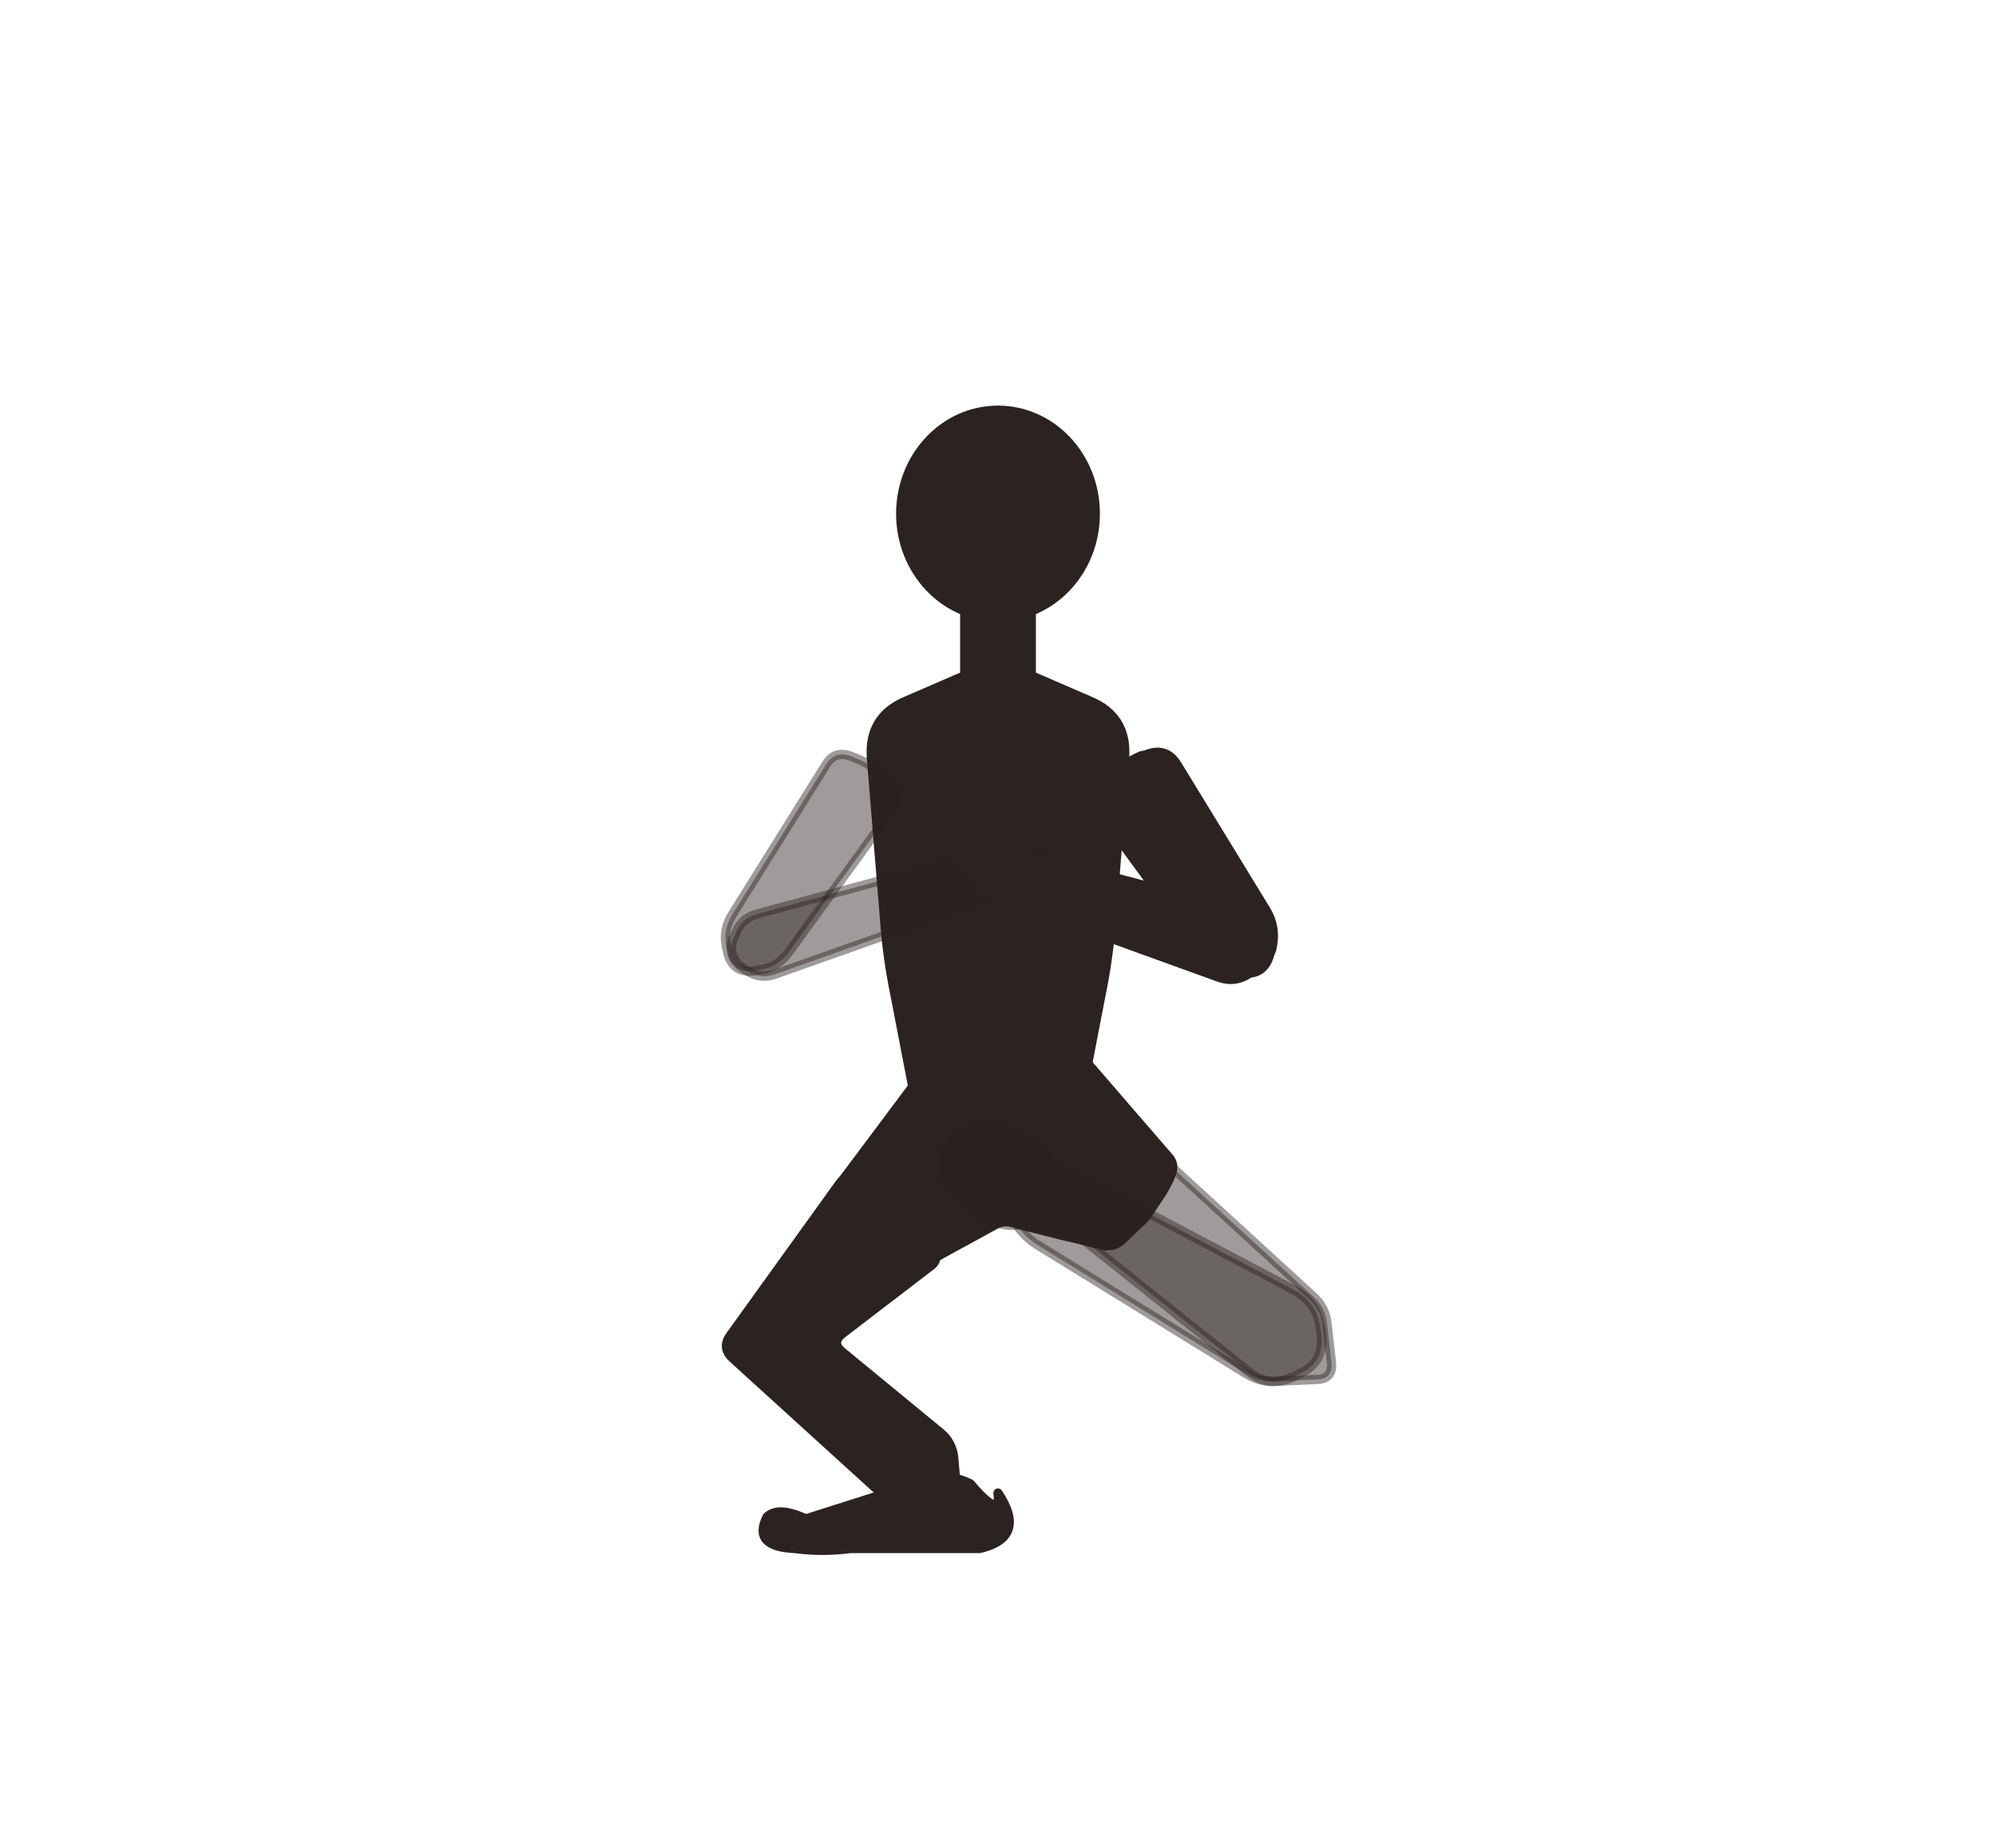
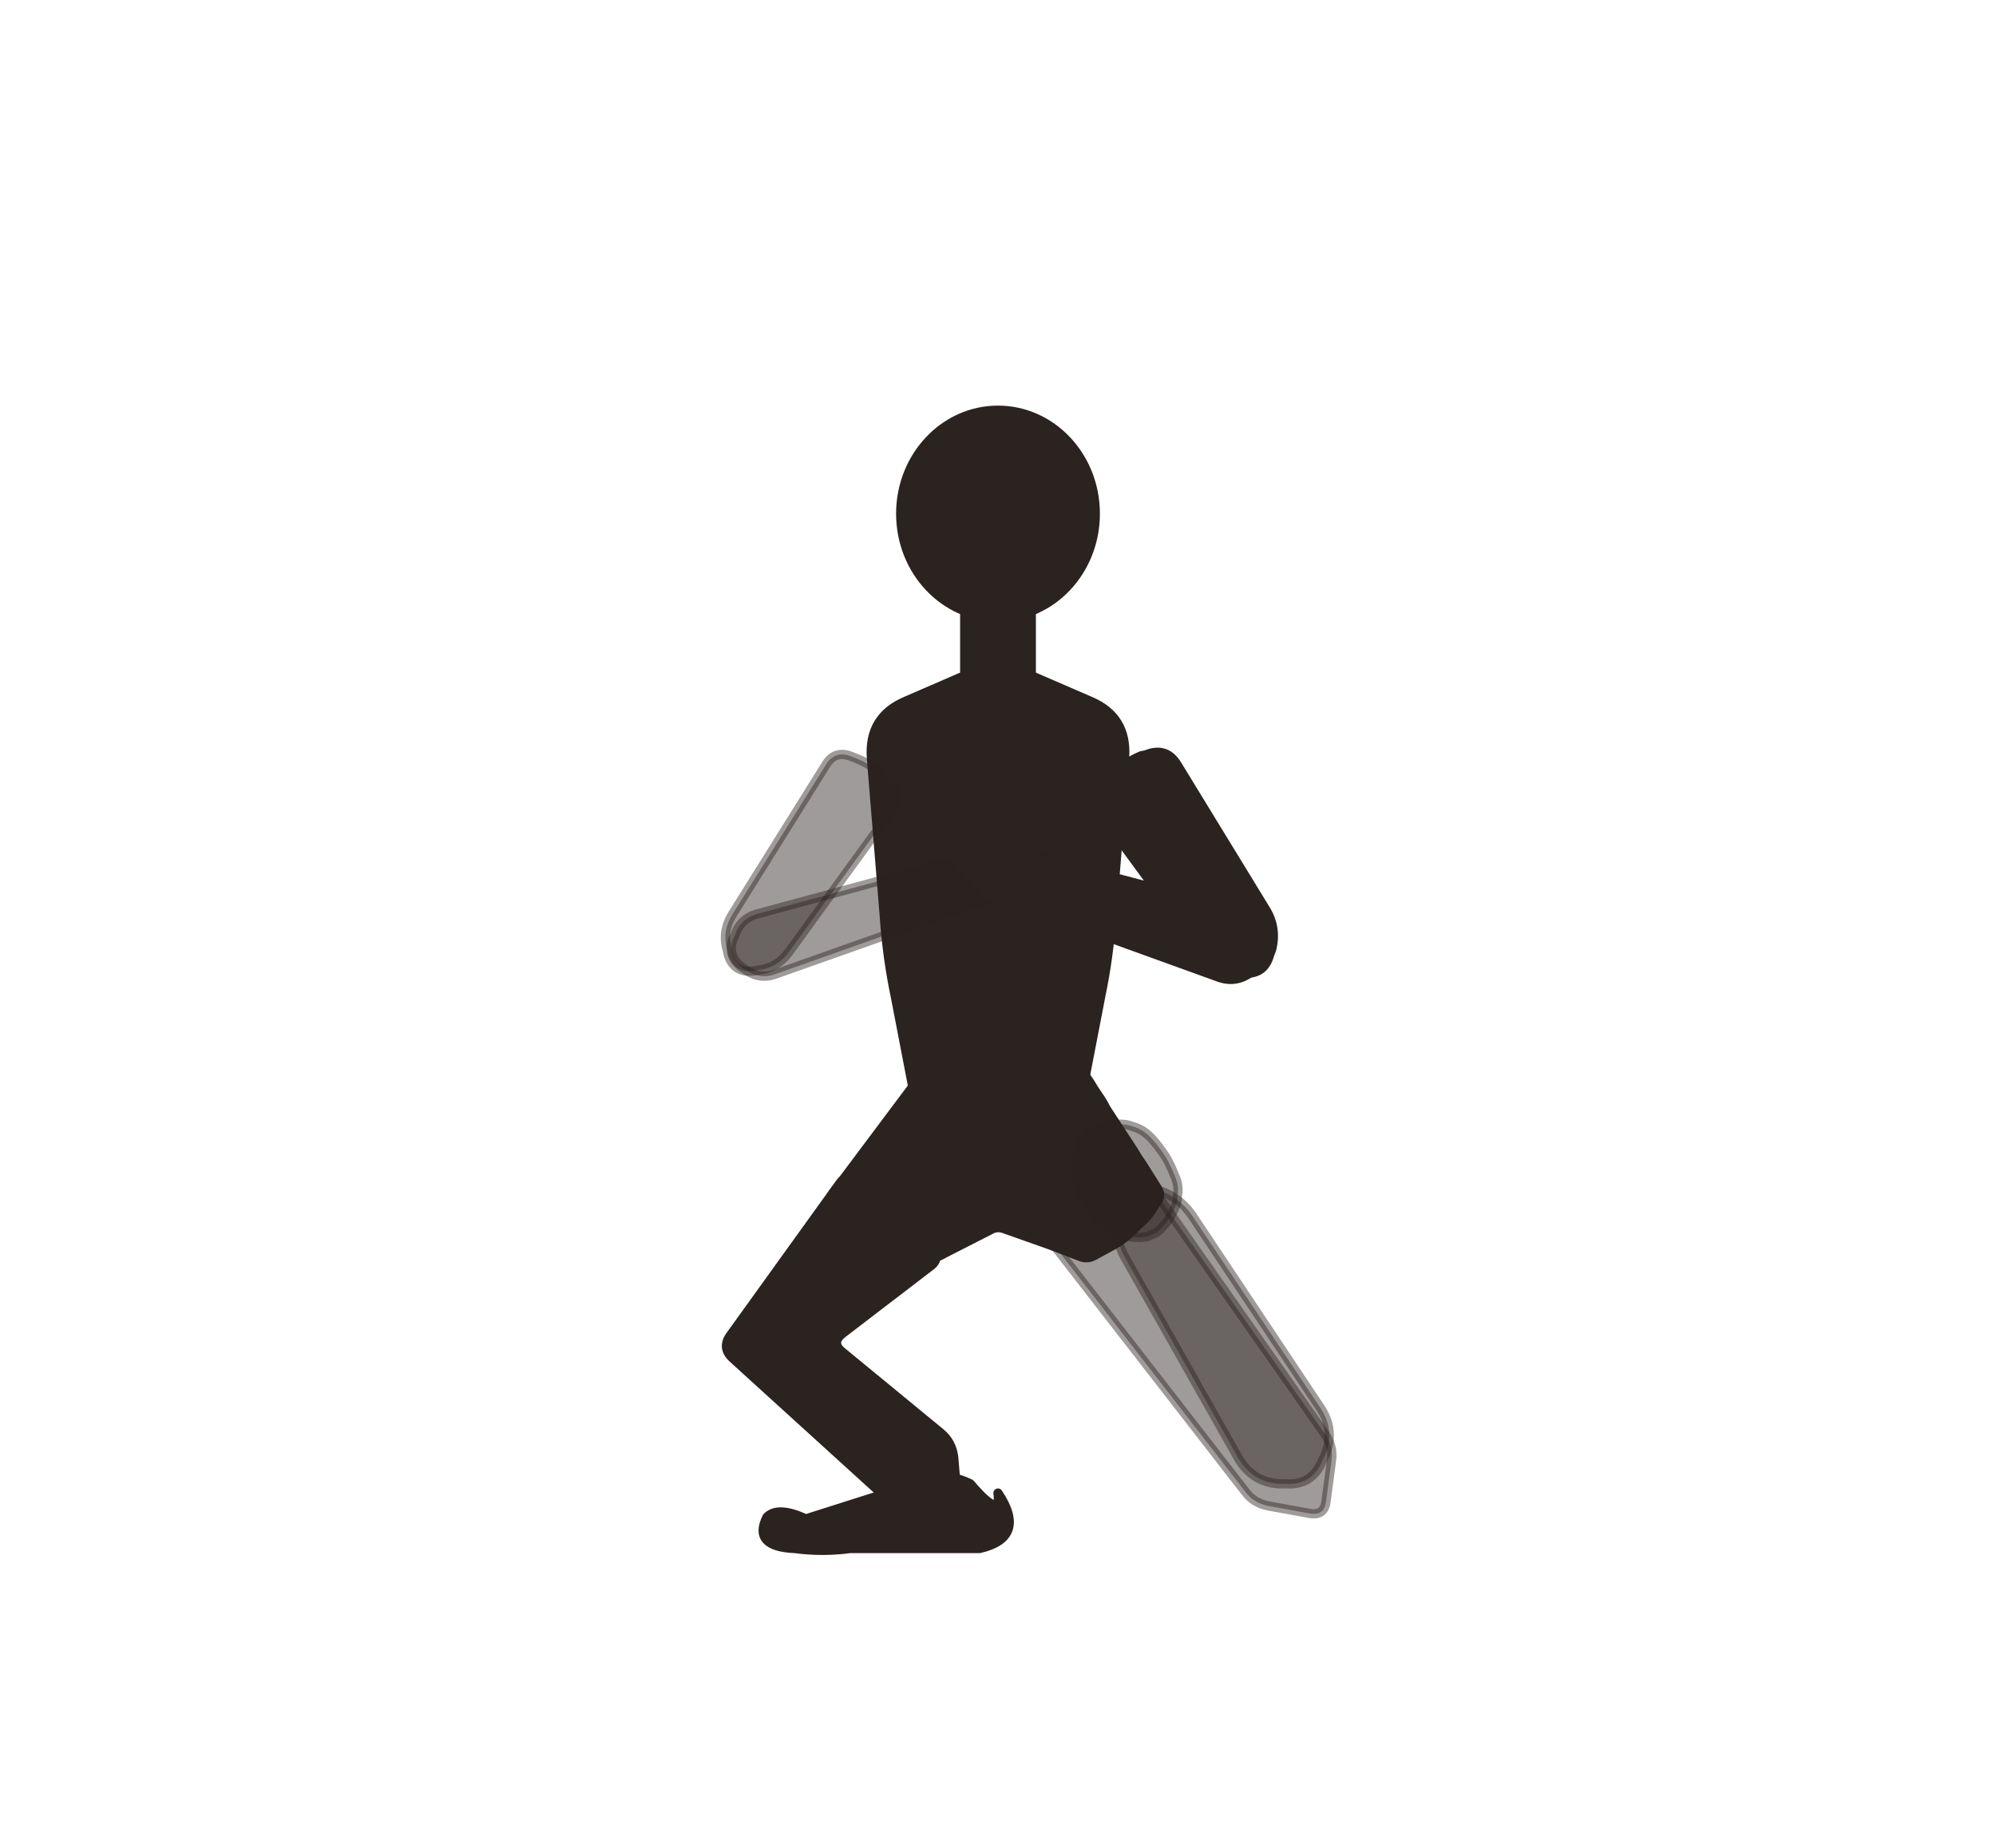
<svg xmlns="http://www.w3.org/2000/svg" viewBox="-8 0 216 200">
  <path d="M 82.8 128.2 L 71 144.6 Q 70.1 145.9 71.3 147 L 87.8 162 Q 89 163.1 90.6 163 L 94 162.8 Q 95.6 162.8 95.5 161.2 L 95.2 157.7 Q 95 156.1 93.8 155.1 L 83.1 146.3 Q 81.9 145.3 83.2 144.3 L 92.6 137.1 Q 93.9 136.2 92.7 135.1 L 84.9 127.9 Q 83.7 126.9 82.8 128.2 Z" fill="#2b2320" stroke="#2b2320" stroke-width="1" stroke-linejoin="round" />
  <path d="M 100 161.6 Q 103.2 166.4 98 167.6 L 84 167.6 Q 81 168 78 167.6 Q 73.4 167.4 75 164.2 Q 76.2 163 79.2 164.4 L 88 161.6 Q 93 158.6 97 160.6 Q 100.4 164.6 100 161.6 Z" fill="#2b2320" stroke="#2b2320" stroke-width="1" stroke-linejoin="round" />
-   <path d="M 108.5 133.6 L 127.3 148.6 Q 128.6 149.6 130.1 149.5 L 134.6 149.3 Q 136.2 149.2 136.1 147.6 L 135.6 143.2 Q 135.4 141.6 134.3 140.5 L 116.5 124.2 Q 115.3 123.1 114.3 124.4 L 108.3 131.3 Q 107.3 132.6 108.5 133.6 Z" fill="#2b2320" stroke="#2b2320" stroke-width="1" stroke-linejoin="round" fill-opacity="0.45" stroke-opacity="0.45" />
+   <path d="M 105.7 134.3 L 126.8 161.5 Q 127.7 162.7 129.3 163 L 133.7 163.8 Q 135.3 164.1 135.5 162.5 L 136.1 158 Q 136.3 156.5 135.3 155.1 L 115.6 127 Q 114.7 125.7 113.4 126.6 L 106 132.1 Q 104.7 133 105.7 134.3 Z" fill="#2b2320" stroke="#2b2320" stroke-width="1" stroke-linejoin="round" fill-opacity="0.45" stroke-opacity="0.45" />
  <path d="M 90 75.9 L 96 73.3 Q 100 71.6 104 73.3 L 110 75.9 Q 114 77.6 113.7 82 L 112.3 99.2 Q 112 103.6 111.1 107.9 L 108.9 119.3 Q 108 123.6 103.6 123.6 L 96.4 123.6 Q 92 123.6 91.1 119.3 L 88.9 107.9 Q 88 103.6 87.7 99.2 L 86.3 82 Q 86 77.6 90 75.9 Z" fill="#2b2320" stroke="#2b2320" stroke-width="1" stroke-linejoin="round" />
-   <path d="M 82.1 129.2 L 95.5 111.3 Q 96 110.6 96.8 110.2 L 99.2 109 Q 100 108.6 100.9 108.6 L 103.2 108.6 Q 104 108.6 104.6 109.2 L 118.6 125.4 Q 119.1 126.1 118.8 126.9 L 118.6 127.5 Q 118.2 128.3 117.8 129 L 116.4 131.1 Q 116 131.8 115.3 132.4 L 113.3 134.3 Q 112.8 134.7 112.3 134.8 L 112.1 134.8 Q 111.6 134.9 111 134.7 L 108.6 134.1 Q 107.7 133.9 106.9 133.7 L 101.4 132.3 Q 100.6 132.1 99.8 132.5 L 94.5 135.4 Q 93.8 135.8 93 136.2 L 90.6 137.4 Q 90.1 137.7 89.6 137.7 L 89.4 137.7 Q 88.9 137.6 88.4 137.3 L 86.1 135.7 Q 85.4 135.3 84.9 134.6 L 83.2 132.7 Q 82.7 132 82.3 131.3 L 82 130.7 Q 81.5 129.9 82.1 129.2 Z" fill="#2b2320" stroke="#2b2320" stroke-width="1" stroke-linejoin="round" />
-   <path d="M 132 139.6 L 108.5 127.2 Q 106.1 126 103.4 126.6 L 102.8 126.8 Q 100.2 127.4 101 130 L 101.1 130.6 Q 101.9 133.2 104.2 134.7 L 126.9 148.7 Q 129.4 150.2 132 149 L 132.6 148.7 Q 135.3 147.5 135 144.6 L 134.9 143.9 Q 134.6 141 132 139.6 Z" fill="#2b2320" stroke="#2b2320" stroke-width="1" stroke-linejoin="round" fill-opacity="0.45" stroke-opacity="0.45" />
-   <path d="M 94.2 124.9 L 94.2 125 Q 94 125.8 94.1 126.5 L 94.1 126.8 Q 94.3 127.6 94.7 128.3 L 94.8 128.6 Q 95.3 129.4 95.9 130 L 96.1 130.2 Q 96.8 131 97.7 131.5 L 98 131.6 Q 98.8 132.1 99.8 132.3 L 100.1 132.4 Q 101 132.7 101.9 132.6 L 102.2 132.6 Q 103 132.6 103.8 132.3 L 104 132.2 Q 104.8 131.9 105.3 131.4 L 105.4 131.2 Q 105.9 130.7 106.1 130 L 106.2 129.8 Q 106.4 129.1 106.4 128.3 L 106.4 128.1 Q 106.4 127.2 106.1 126.5 L 106 126.1 Q 105.7 125.2 105 124.6 L 104.6 124.3 Q 103.8 123.6 102.9 123 L 102.6 122.9 Q 101.7 122.3 100.6 122 L 100.2 121.8 Q 99.3 121.5 98.3 121.7 L 98 121.8 Q 97.2 122 96.5 122.4 L 96.3 122.5 Q 95.6 122.9 95.1 123.5 L 95 123.6 Q 94.4 124.1 94.2 124.9 Z" fill="#2b2320" stroke="#2b2320" stroke-width="1" stroke-linejoin="round" fill-opacity="0.45" stroke-opacity="0.45" />
+   <path d="M 82.1 129.2 L 95.5 111.3 Q 96 110.6 96.8 110.2 L 99.2 109 Q 100 108.6 100.9 108.6 L 103.2 108.6 Q 104 108.6 104.5 109.3 L 109.5 116.5 Q 110 117.2 110.4 117.9 L 110.8 118.5 Q 111.3 119.2 111.7 120 L 114.7 124.6 Q 115.1 125.3 115.6 126 L 117.3 128.7 Q 117.7 129.4 117.2 130.1 L 116.8 130.7 Q 116.4 131.4 115.8 132 L 114 133.7 Q 113.3 134.3 112.6 134.7 L 110.4 135.9 Q 109.7 136.3 108.9 136 L 107.1 135.3 Q 106.3 135 105.5 134.7 L 100.7 133 Q 99.9 132.7 99.2 133.1 L 94.3 135.6 Q 93.6 136 92.8 136.3 L 90.6 137.5 Q 90.1 137.7 89.6 137.7 L 89.4 137.7 Q 88.9 137.6 88.4 137.3 L 86.1 135.7 Q 85.4 135.3 84.9 134.6 L 83.2 132.7 Q 82.7 132 82.3 131.3 L 82 130.7 Q 81.5 129.9 82.1 129.2 Z" fill="#2b2320" stroke="#2b2320" stroke-width="1" stroke-linejoin="round" />
+   <path d="M 134.9 152.4 L 121.1 131.7 Q 119.6 129.4 116.9 128.7 L 116.3 128.5 Q 113.7 127.8 113.1 130.5 L 113 131.1 Q 112.4 133.8 113.8 136.2 L 126 157.8 Q 127.5 160.4 130.4 160.6 L 131.1 160.6 Q 134 160.8 135.1 158.1 L 135.4 157.5 Q 136.5 154.8 134.9 152.4 Z" fill="#2b2320" stroke="#2b2320" stroke-width="1" stroke-linejoin="round" fill-opacity="0.45" stroke-opacity="0.45" />
+   <path d="M 109.7 122.8 L 109.6 122.9 Q 109 123.4 108.8 124.1 L 108.7 124.4 Q 108.4 125.2 108.4 126 L 108.4 126.3 Q 108.4 127.2 108.7 128.1 L 108.8 128.4 Q 109.1 129.4 109.6 130.2 L 109.7 130.5 Q 110.3 131.3 111 132 L 111.2 132.2 Q 111.9 132.8 112.7 133.3 L 113 133.4 Q 113.7 133.8 114.5 133.9 L 114.8 133.9 Q 115.5 134 116.3 133.8 L 116.4 133.7 Q 117.2 133.5 117.7 132.9 L 117.8 132.8 Q 118.3 132.3 118.7 131.6 L 118.8 131.4 Q 119.2 130.7 119.4 129.9 L 119.4 129.5 Q 119.6 128.6 119.3 127.7 L 119.1 127.2 Q 118.7 126.2 118.2 125.3 L 118 125 Q 117.4 124.1 116.7 123.3 L 116.4 123 Q 115.7 122.3 114.8 122 L 114.5 121.9 Q 113.7 121.6 112.8 121.7 L 112.6 121.7 Q 111.8 121.7 111.1 121.9 L 111 122 Q 110.2 122.2 109.7 122.8 Z" fill="#2b2320" stroke="#2b2320" stroke-width="1" stroke-linejoin="round" fill-opacity="0.45" stroke-opacity="0.45" />
  <path d="M 81.3 82.9 L 71.3 98.9 Q 70.1 100.8 70.7 102.8 L 70.8 103.3 Q 71.4 105.3 73.5 105.1 L 74 105 Q 76.1 104.8 77.4 103 L 88.5 87.7 Q 89.7 86.1 88.3 84.6 L 87.9 84.3 Q 86.5 82.8 84.7 82.1 L 84.2 81.9 Q 82.3 81.1 81.3 82.9 Z" fill="#2b2320" stroke="#2b2320" stroke-width="1" stroke-linejoin="round" fill-opacity="0.45" stroke-opacity="0.45" />
  <path d="M 76 105.4 L 95.2 98.6 Q 96.8 98.1 97.6 96.6 L 97.8 96.3 Q 98.6 94.8 97.1 94 L 96.7 93.9 Q 95.2 93.1 93.6 93.6 L 74 98.9 Q 72.1 99.4 71.5 101.3 L 71.3 101.7 Q 70.7 103.5 72.3 104.7 L 72.6 104.9 Q 74.2 106.1 76 105.4 Z" fill="#2b2320" stroke="#2b2320" stroke-width="1" stroke-linejoin="round" fill-opacity="0.45" stroke-opacity="0.45" />
  <path d="M 95.2 93.2 L 99.4 91.5 L 105 92.6 L 101.2 96.8 L 96.8 98 Z" fill="#2b2320" stroke="#2b2320" stroke-width="1" stroke-linejoin="round" fill-opacity="0.45" stroke-opacity="0.45" />
  <path d="M 111.2 88.2 L 122.1 103.1 Q 123.6 105 125.9 105.3 L 126.4 105.3 Q 128.8 105.6 129.4 103.3 L 129.6 102.8 Q 130.2 100.5 129 98.5 L 119.4 82.8 Q 118.2 80.8 116 81.7 L 115.5 81.8 Q 113.4 82.7 111.8 84.4 L 111.4 84.7 Q 109.8 86.4 111.2 88.2 Z" fill="#2b2320" stroke="#2b2320" stroke-width="1" stroke-linejoin="round" />
  <path d="M 125.9 98.5 L 106.6 93.4 Q 104.8 92.9 103.2 93.7 L 102.8 93.9 Q 101.2 94.7 102.1 96.3 L 102.3 96.7 Q 103.2 98.3 104.9 98.9 L 123.7 105.7 Q 125.7 106.5 127.4 105.2 L 127.8 104.9 Q 129.6 103.6 128.9 101.5 L 128.7 101.1 Q 128 99 125.9 98.5 Z" fill="#2b2320" stroke="#2b2320" stroke-width="1" stroke-linejoin="round" />
  <path d="M 103.2 98 L 98.8 96.8 L 95 92.6 L 100.6 91.5 L 104.8 93.2 Z" fill="#2b2320" stroke="#2b2320" stroke-width="1" stroke-linejoin="round" />
  <path d="M 103.6 77.6 L 103.6 63.7 A 3.6 3.6 0 0 0 96.4 63.7 L 96.4 77.6 A 3.6 3.6 0 0 0 103.6 77.6 Z" fill="#2b2320" stroke="#2b2320" stroke-width="1" stroke-linejoin="round" />
  <ellipse cx="100" cy="55.6" rx="10.528" ry="11.2" fill="#2b2320" stroke="#2b2320" stroke-width="1" stroke-linejoin="round" />
</svg>
